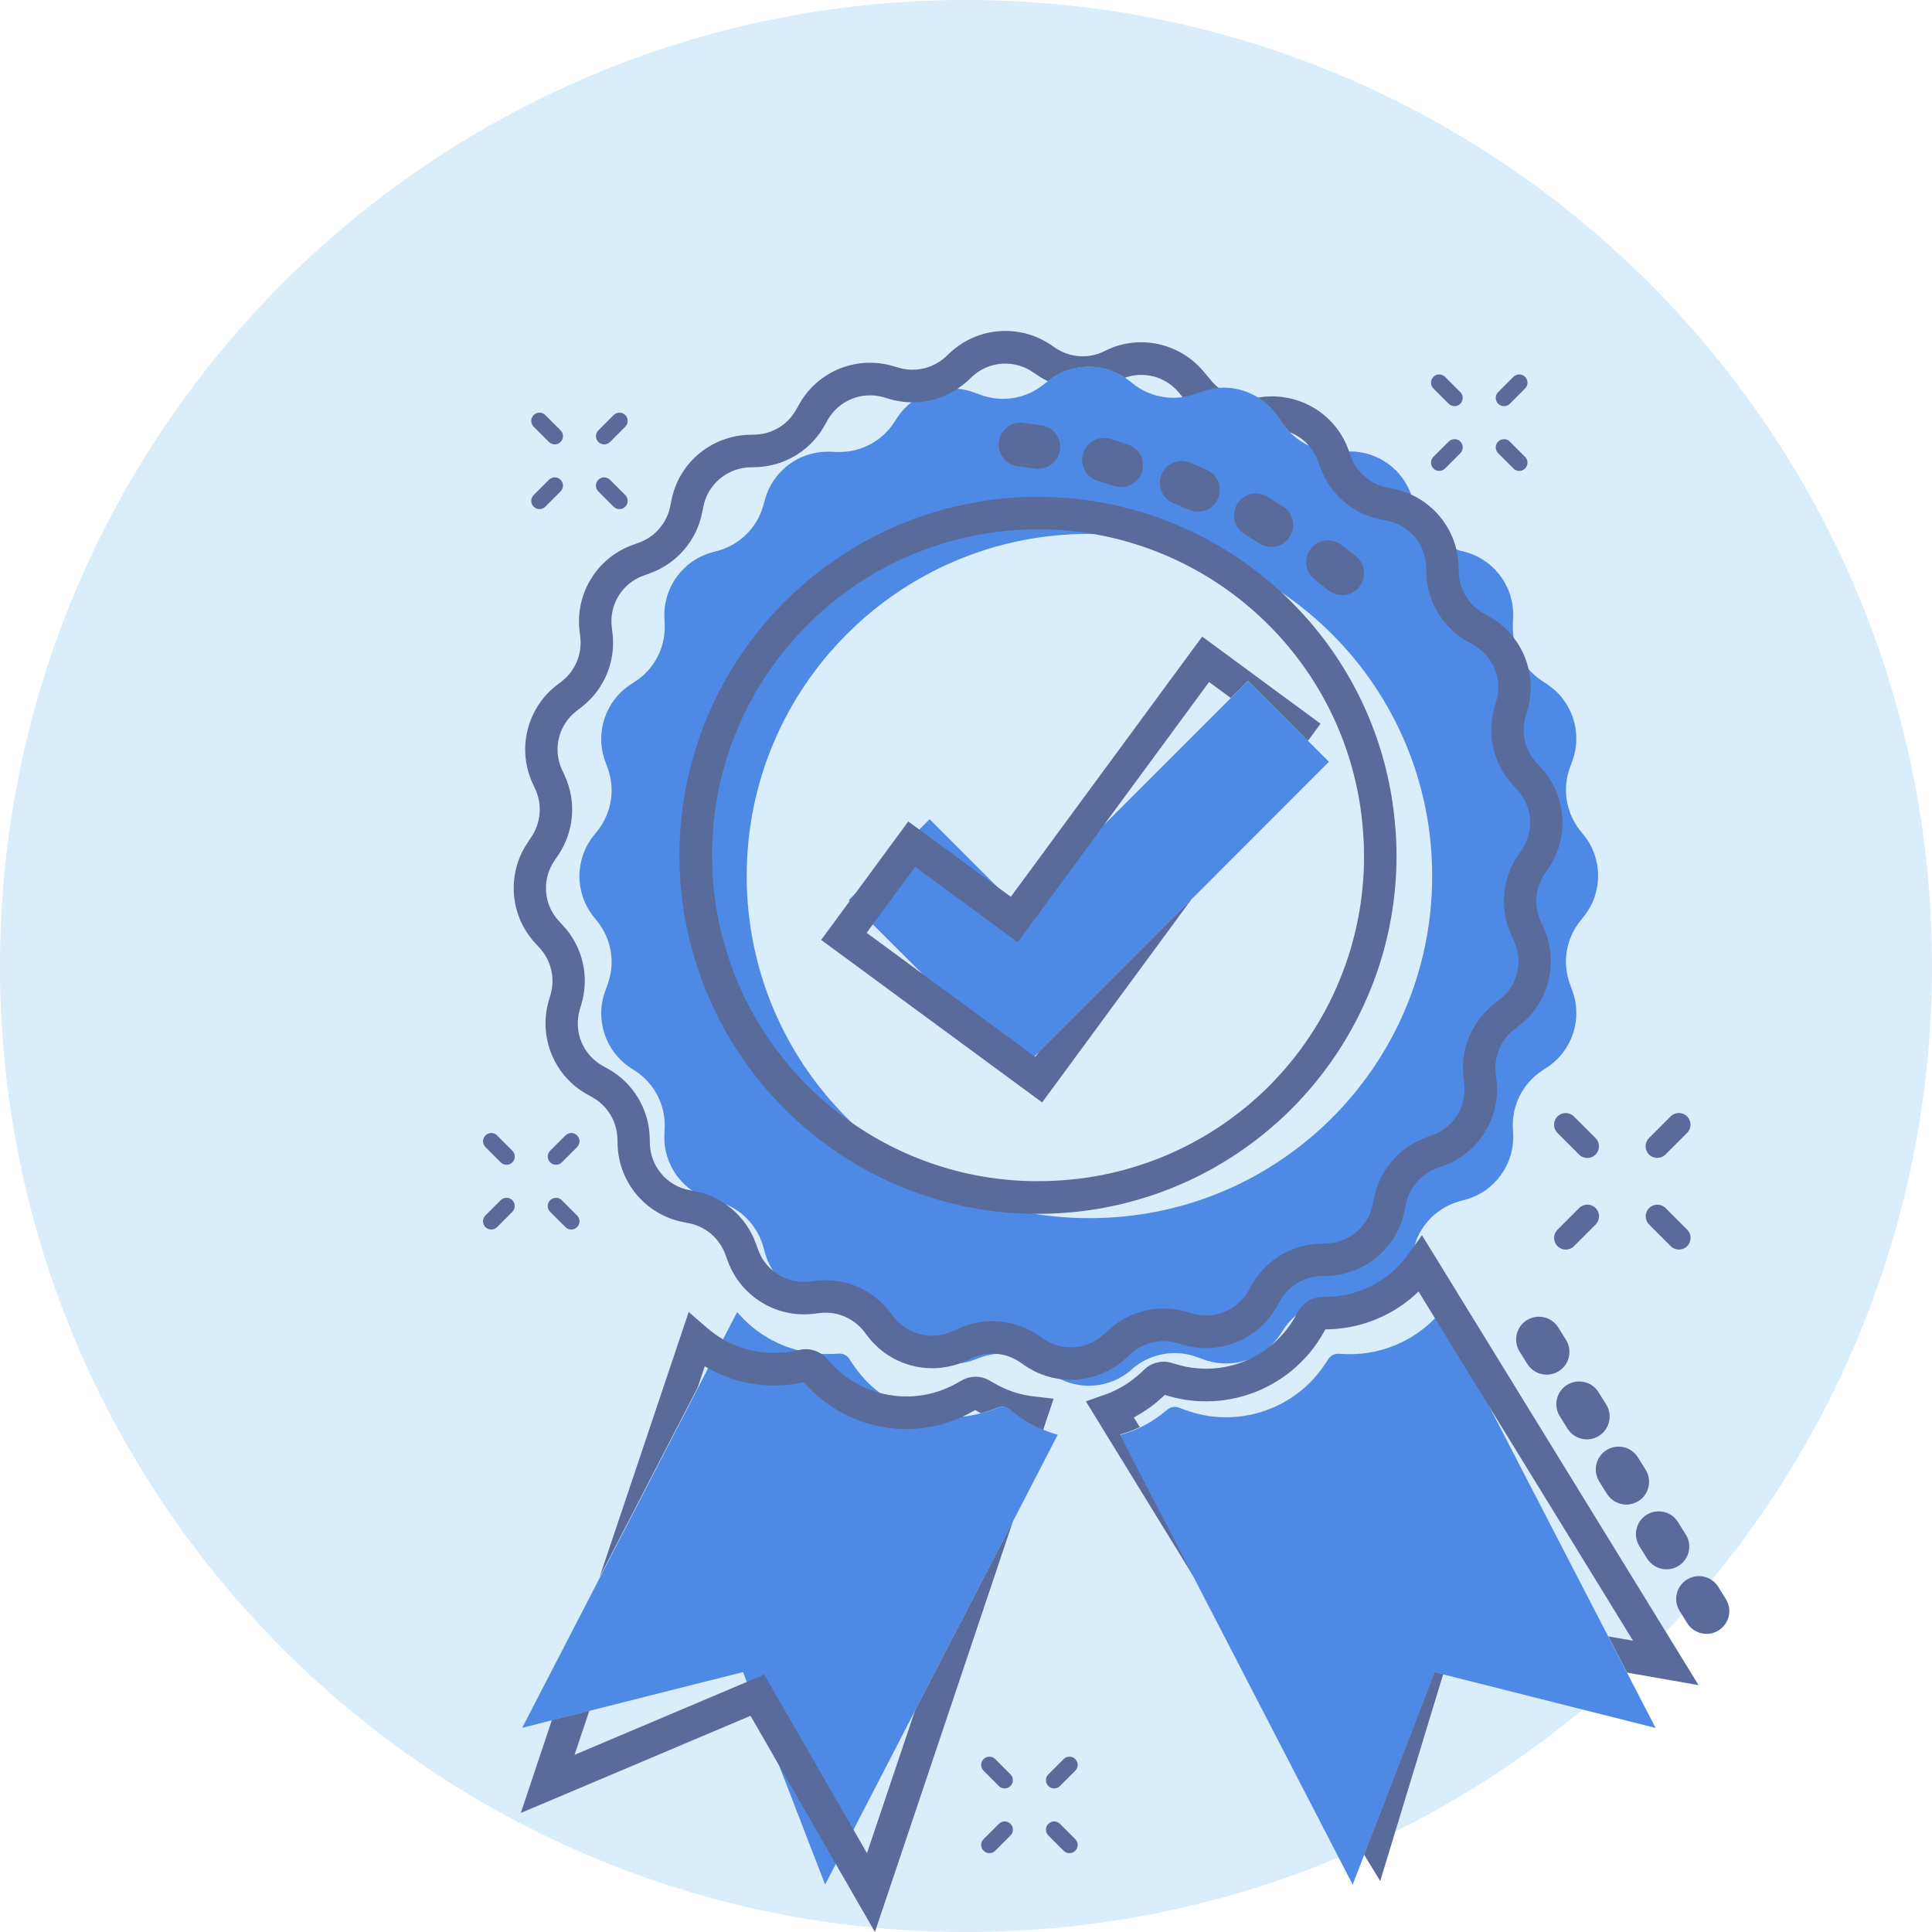
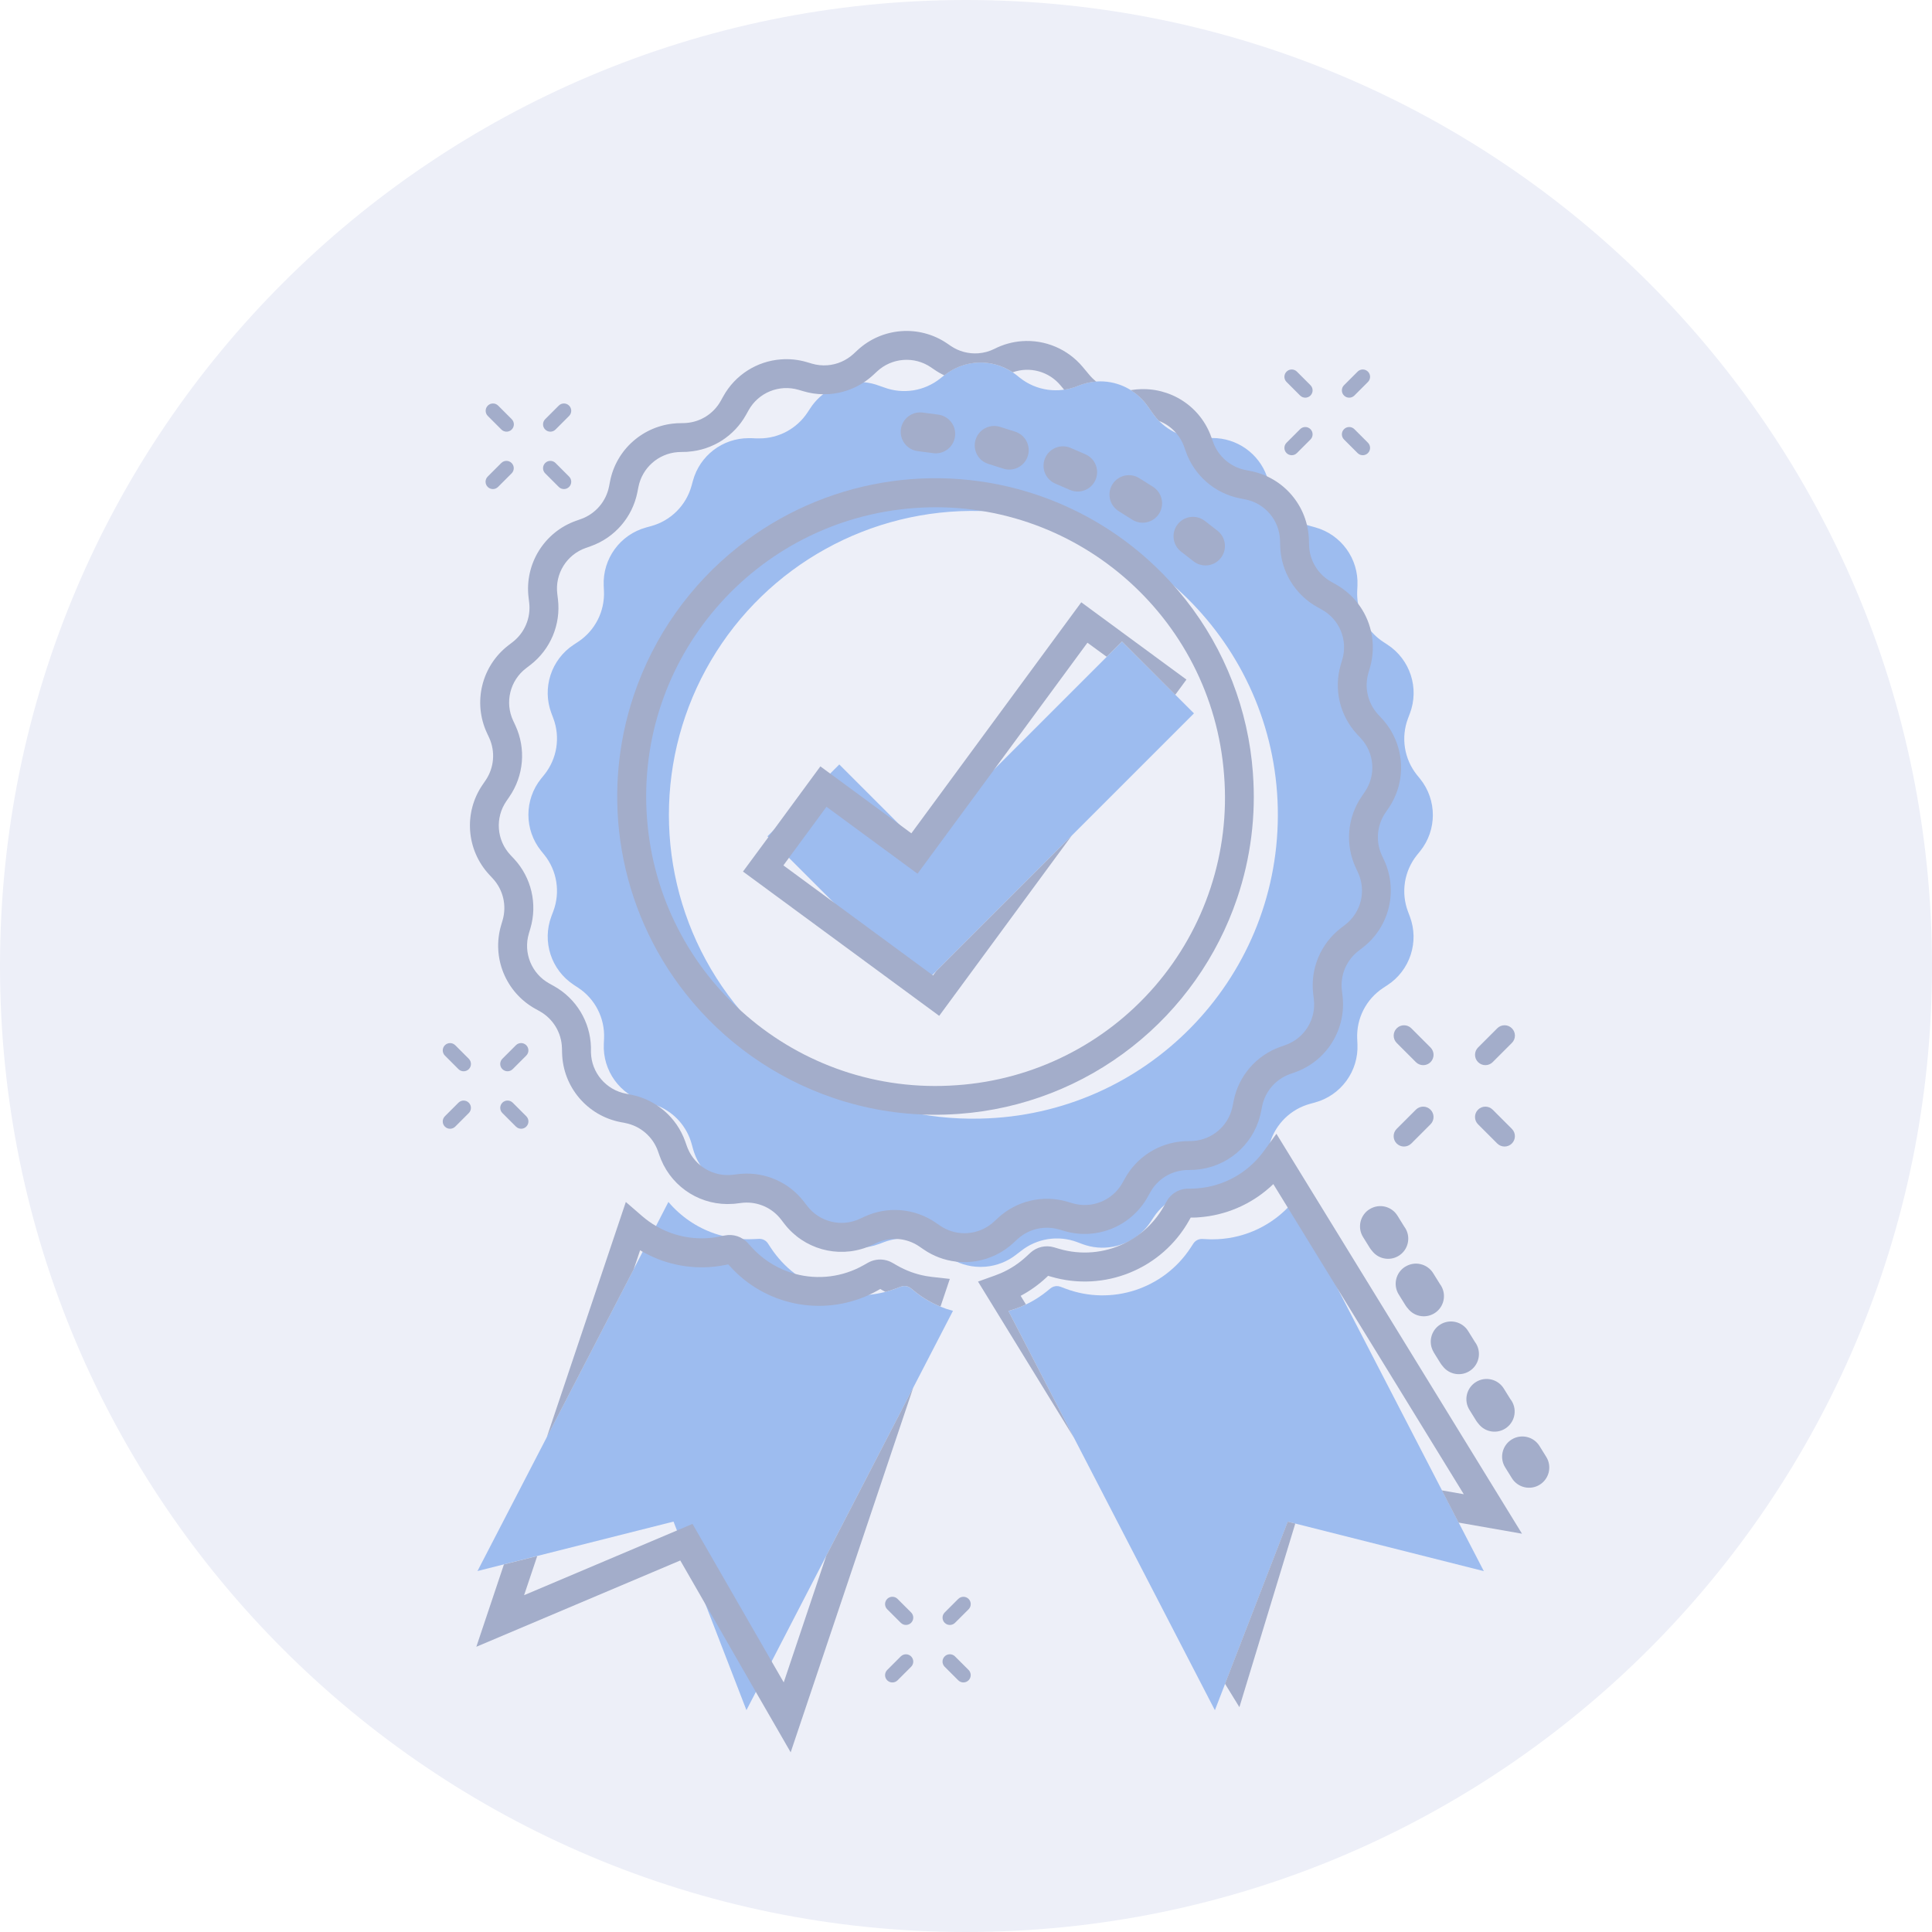
<svg xmlns="http://www.w3.org/2000/svg" width="96" height="96" viewBox="0 0 96 96">
  <defs>
    <clipPath id="clip-path">
-       <rect id="Rectangle_2108" data-name="Rectangle 2108" width="61.929" height="79.555" fill="none" />
+       <rect id="Rectangle_2108" data-name="Rectangle 2108" width="54.983" height="70.632" fill="none" />
    </clipPath>
  </defs>
  <g id="admin-approval" transform="translate(-848 -456)">
-     <circle id="Ellipse_181" data-name="Ellipse 181" cx="48" cy="48" r="48" transform="translate(848 456)" fill="#daedfb" />
-     <g id="Group_8905" data-name="Group 8905" transform="translate(872 472.445)">
+     <circle id="admin-approval-2" data-name="admin-approval" cx="48" cy="48" r="48" transform="translate(848 456)" fill="#edeff8" />
+     <g id="Group_8905" data-name="Group 8905" transform="translate(870 472.445)" opacity="0.5">
      <g id="Group_8904" data-name="Group 8904" clip-path="url(#clip-path)">
-         <path id="Path_3614" data-name="Path 3614" d="M34.2,213.62a5.883,5.883,0,0,1-1.435-.847l-.229-.184a.572.572,0,0,0-.356-.125.564.564,0,0,0-.2.037l-.275.1a5.944,5.944,0,0,1-.6.19,5.855,5.855,0,0,1-.893.16q-.292.029-.588.029a5.915,5.915,0,0,1-2.769-.691,5.849,5.849,0,0,1-.8-.51A5.912,5.912,0,0,1,24.7,210.33l-.161-.245a.567.567,0,0,0-.475-.256h-.027l-.293.014c-.092,0-.185.006-.276.006s-.206,0-.309-.008a5.859,5.859,0,0,1-1.149-.175q-.225-.058-.447-.133a5.9,5.9,0,0,1-2.592-1.769l-.7,1.348-.743,1.437-.5.974-4.87,9.416-3.869,7.482,1.481-.374,1.864-.47,7.626-1.924.191.5,1.6,4.136,2.29,5.922.529-1.023.883-1.707,3.055-5.908,4.869-9.415,2.222-4.3q-.19-.051-.377-.116-.163-.056-.321-.122" transform="translate(-6.341 -159.013)" fill="#4e89e6" />
-         <path id="Path_3615" data-name="Path 3615" d="M160.094,225.7l-.934-1.8-5.828-11.27-2.513-4.858q-.135.16-.282.309a5.889,5.889,0,0,1-4.214,1.776c-.092,0-.185,0-.276-.006l-.294-.014h-.027a.567.567,0,0,0-.475.256l-.161.245a5.891,5.891,0,0,1-7,2.276l-.275-.1a.564.564,0,0,0-.2-.037.571.571,0,0,0-.356.125l-.229.184a5.886,5.886,0,0,1-1.756.969c-.125.043-.25.081-.377.116l3.674,7.1,7.884,15.244.572-1.479,3.509-9.074.422.107,10.549,2.662Z" transform="translate(-103.241 -159.014)" fill="#4e89e6" />
-         <path id="Path_3616" data-name="Path 3616" d="M47.988,57.279a3.231,3.231,0,0,1,3.159-.5l.275.1a3.232,3.232,0,0,0,3.308-.627h0a3.228,3.228,0,0,0,.53-.62l.161-.245a3.222,3.222,0,0,1,.612-.691h0a3.229,3.229,0,0,1,2.086-.765q.075,0,.151,0l.293.014c.051,0,.1,0,.152,0a3.23,3.23,0,0,0,3.06-2.2q.03-.087.055-.176l.077-.283c.008-.031.018-.062.027-.093h0a3.231,3.231,0,0,1,2.235-2.169l.283-.077a3.231,3.231,0,0,0,2.373-3.267l-.014-.293a3.231,3.231,0,0,1,1.452-2.85l.245-.161a3.231,3.231,0,0,0,1.248-3.84l-.1-.275a3.231,3.231,0,0,1,.5-3.159l.183-.229a3.231,3.231,0,0,0,0-4.037l-.183-.229a3.231,3.231,0,0,1-.5-3.159l.1-.275a3.231,3.231,0,0,0-1.248-3.84l-.245-.161a3.231,3.231,0,0,1-1.408-2.147h0a3.226,3.226,0,0,1-.044-.7l.014-.293a3.231,3.231,0,0,0-2.373-3.267l-.283-.077c-.057-.016-.114-.033-.17-.052a3.23,3.23,0,0,1-2.092-2.21l-.077-.283c-.022-.08-.046-.158-.074-.234a3.231,3.231,0,0,0-3.041-2.143H58.67l-.1,0-.378.018q-.076,0-.151,0a3.229,3.229,0,0,1-2.626-1.349l-.349-.487a3.232,3.232,0,0,0-2.628-1.35q-.112,0-.224.008a3.228,3.228,0,0,0-1.02.242A3.23,3.23,0,0,1,47.93,8.4l-.171-.137q-.109-.087-.223-.163a3.231,3.231,0,0,0-3.815.163l-.011.008-.218.175a3.23,3.23,0,0,1-3.159.5l-.275-.1a3.223,3.223,0,0,0-.84-.194q-.15-.014-.3-.014a3.231,3.231,0,0,0-2.7,1.456l-.161.245a3.231,3.231,0,0,1-2.7,1.456q-.076,0-.151,0l-.293-.014c-.051,0-.1,0-.152,0a3.23,3.23,0,0,0-3.114,2.377l-.078.283a3.23,3.23,0,0,1-2.262,2.262l-.283.077a3.231,3.231,0,0,0-2.373,3.267l.014.293a3.23,3.23,0,0,1-1.452,2.85l-.245.161a3.23,3.23,0,0,0-1.248,3.84l.1.275a3.231,3.231,0,0,1-.5,3.159l-.183.229a3.23,3.23,0,0,0,0,4.037l.183.229a3.231,3.231,0,0,1,.5,3.159l-.1.275a3.23,3.23,0,0,0,1.248,3.84l.245.161a3.23,3.23,0,0,1,1.452,2.85l-.014.293a3.229,3.229,0,0,0,2.373,3.267l.283.077a3.29,3.29,0,0,1,.385.132,3.23,3.23,0,0,1,1.877,2.13l.078.283c.016.06.035.118.054.176a3.23,3.23,0,0,0,3.06,2.2c.051,0,.1,0,.152,0l.293-.014q.076,0,.151,0a3.231,3.231,0,0,1,2.7,1.456l.161.245a3.229,3.229,0,0,0,3.84,1.248l.275-.1a3.22,3.22,0,0,1,.716-.18,3.232,3.232,0,0,1,2.443.68l.229.183a3.226,3.226,0,0,0,1.746.7q.137.012.273.012t.273-.012a3.223,3.223,0,0,0,1.746-.7ZM45.74,49.864a17,17,0,1,1,0-34h.123a17,17,0,0,1-.123,34" transform="translate(-15.637 -5.781)" fill="#4e89e6" />
-         <path id="Path_3617" data-name="Path 3617" d="M97.28,74.087l-.855.855-6.278,6.278L85.93,85.437l-4.472-4.472-.512.512-3.511,3.511.048.048,1.156,1.156L81.1,88.649l.811.811,4.022,4.022.737-.737.221-.221,7.585-7.585L101.3,78.11l-1.041-1.041Z" transform="translate(-59.266 -56.703)" fill="#4e89e6" />
-         <path id="Path_3618" data-name="Path 3618" d="M33.5,211.957c-.115-.013-.228-.03-.337-.05a5.064,5.064,0,0,1-1.625-.6l-.255-.146a1.381,1.381,0,0,0-.9-.167,1.367,1.367,0,0,0-.466.162l-.256.144a5.08,5.08,0,0,1-3.832.479q-.174-.047-.344-.107a5.1,5.1,0,0,1-2.1-1.391l-.2-.218a1.375,1.375,0,0,0-1.3-.426l-.118.024-.17.034c-.078.016-.157.03-.235.042a5.079,5.079,0,0,1-3.2-.557q-.066-.036-.13-.073a5.106,5.106,0,0,1-.778-.556l-.912-.792-4.428,13.176,4.87-9.416.356-1.06c.049.029.1.058.148.086l.1.057a6.7,6.7,0,0,0,4.218.734c.1-.016.207-.034.309-.055l.154-.031.105.117a6.7,6.7,0,0,0,7.792,1.586q.241-.112.473-.243l.137-.077.136.078c.049.028.1.055.147.082a5.959,5.959,0,0,0,.6-.19l.275-.1a.565.565,0,0,1,.2-.037.572.572,0,0,1,.356.125l.229.184a5.888,5.888,0,0,0,1.435.847l.521-1.551ZM25.2,234.65l-.676-1.174-4.429-7.7-.872.369-8.554,3.619.736-2.19-1.864.47L8,232.654l11.414-4.829,1.415,2.459,2.819,4.9,1.948,3.384,6.86-20.414-4.869,9.415Z" transform="translate(-6.121 -159.013)" fill="#596b9b" />
-         <path id="Path_3619" data-name="Path 3619" d="M144.991,192.516l-.632-1.029-.356.49h0l-.354.486a5.081,5.081,0,0,1-3.736,2.08c-.079.006-.159.01-.238.012l-.294.008-.064,0a1.373,1.373,0,0,0-1.1.7l-.114.2h0l-.029.052a5.094,5.094,0,0,1-1.275,1.5h0a5.041,5.041,0,0,1-.936.591,5.076,5.076,0,0,1-3.67.307l-.281-.083a1.378,1.378,0,0,0-1.328.312l-.215.2a5.07,5.07,0,0,1-1.45.945c-.1.044-.209.086-.317.124l-.943.333,5.372,8.745-3.674-7.1q.19-.052.376-.116a5.881,5.881,0,0,0,.607-.248l-.3-.482a6.683,6.683,0,0,0,1.424-1.013l.115-.107.151.045a6.7,6.7,0,0,0,7.753-3.166l.076-.138.157,0c.1,0,.21-.008.314-.016a6.694,6.694,0,0,0,3.946-1.664q.108-.1.211-.2l.81,1.319,2.794,4.549,7.055,11.485-1.227-.215.933,1.8,3.55.622Zm-3.507,29.754.8,1.309,3.128-10.276-.422-.107Z" transform="translate(-97.702 -146.556)" fill="#596b9b" />
-         <path id="Path_3620" data-name="Path 3620" d="M57.528,29.353a2.432,2.432,0,0,1,.2-2.39l.166-.242a4.038,4.038,0,0,0-.371-5.034l-.2-.215a2.432,2.432,0,0,1-.548-2.335l.083-.282a4.056,4.056,0,0,0,.062-2.05,4.019,4.019,0,0,0-.733-1.553,4.044,4.044,0,0,0-1.238-1.07l-.256-.143a2.432,2.432,0,0,1-1.243-2.051l-.008-.293A4.043,4.043,0,0,0,50.183,7.84l-.288-.057a2.432,2.432,0,0,1-1.816-1.567L48,5.99l-.018-.05a4.006,4.006,0,0,0-1.6-2.034,4.06,4.06,0,0,0-2.5-.643c-.062,0-.126.011-.189.018l-.229.028a3.226,3.226,0,0,1,.932.869l.348.487a3.259,3.259,0,0,0,.306.367,2.436,2.436,0,0,1,.969.687,2.4,2.4,0,0,1,.441.762l.1.277a4.039,4.039,0,0,0,3.028,2.612l.288.057a2.409,2.409,0,0,1,1.955,2.312l.008.294a4.04,4.04,0,0,0,2.073,3.42l.257.143a2.409,2.409,0,0,1,1.145,2.8l-.083.282a4.038,4.038,0,0,0,.914,3.893l.2.215a2.409,2.409,0,0,1,.222,3.019l-.166.242a4.038,4.038,0,0,0-.334,3.985l.123.266a2.409,2.409,0,0,1-.721,2.94l-.233.179a4.039,4.039,0,0,0-1.549,3.687l.035.292a2.409,2.409,0,0,1-1.594,2.573l-.277.1A4.037,4.037,0,0,0,49.234,43.1l-.057.288c-.008.039-.018.082-.031.135a2.418,2.418,0,0,1-2.166,1.814l-.114.006-.294.008c-.063,0-.126,0-.189.009a4.04,4.04,0,0,0-3.231,2.063l-.143.257a2.421,2.421,0,0,1-2.8,1.145l-.281-.083a4.041,4.041,0,0,0-3.893.914l-.215.2a2.414,2.414,0,0,1-1.267.617c-.068.011-.137.019-.2.024s-.136.007-.205.006a2.413,2.413,0,0,1-1.344-.425l-.242-.166a4.039,4.039,0,0,0-3.985-.333L28.3,49.7a2.421,2.421,0,0,1-2.94-.721l-.179-.233a4.028,4.028,0,0,0-3.5-1.567c-.063,0-.126.011-.188.018l-.291.035a2.419,2.419,0,0,1-2.523-1.466c-.021-.051-.037-.092-.051-.129l-.1-.277a4.04,4.04,0,0,0-3.028-2.612l-.132-.026-.156-.031a2.409,2.409,0,0,1-1.955-2.312l-.008-.294a4.04,4.04,0,0,0-2.072-3.42l-.257-.143a2.409,2.409,0,0,1-1.145-2.8l.083-.282a4.039,4.039,0,0,0-.914-3.893l-.2-.215a2.409,2.409,0,0,1-.223-3.019l.166-.242a4.042,4.042,0,0,0,.334-3.985l-.124-.266a2.409,2.409,0,0,1,.721-2.94l.233-.179a4.039,4.039,0,0,0,1.549-3.687l-.035-.291a2.409,2.409,0,0,1,1.595-2.573l.277-.1A4.04,4.04,0,0,0,15.856,9.02l.057-.288a2.427,2.427,0,0,1,2.2-1.949l.114-.006.293-.008c.063,0,.126,0,.189-.01A4.039,4.039,0,0,0,21.938,4.7l.143-.256a2.421,2.421,0,0,1,2.8-1.145l.281.083a4.021,4.021,0,0,0,1.084.165q.178,0,.357-.01a4.057,4.057,0,0,0,1.941-.666,3.975,3.975,0,0,0,.512-.4l.215-.2a2.422,2.422,0,0,1,3.019-.223l.181.124a3.977,3.977,0,0,0,.565.324l.011-.008a3.231,3.231,0,0,1,3.815-.163,2.422,2.422,0,0,1,2.674.73l.2.244a3.222,3.222,0,0,0,.779-.215,3.226,3.226,0,0,1,1.02-.242,2.384,2.384,0,0,1-.377-.363l-.384-.46A4.049,4.049,0,0,0,37.38.572h0A4.013,4.013,0,0,0,35.853,1a2.409,2.409,0,0,1-.916.255A2.431,2.431,0,0,1,33.388.833L33.208.709a4.039,4.039,0,0,0-5.034.371l-.215.2a2.43,2.43,0,0,1-1.471.641,2.416,2.416,0,0,1-.864-.092l-.282-.083a4.022,4.022,0,0,0-1.44-.155h0a4.028,4.028,0,0,0-3.232,2.063l-.143.256a2.414,2.414,0,0,1-1.937,1.237l-.113.006-.294.008c-.063,0-.126,0-.189.009h0a4.06,4.06,0,0,0-2.378,1A4.007,4.007,0,0,0,14.327,8.42l-.057.288A2.433,2.433,0,0,1,12.7,10.525l-.277.1a4.039,4.039,0,0,0-2.659,4.291l.035.291a2.432,2.432,0,0,1-.929,2.211l-.233.179a4.039,4.039,0,0,0-1.2,4.9l.124.266a2.434,2.434,0,0,1-.2,2.39L7.2,25.4a4.039,4.039,0,0,0,.371,5.034l.2.215a2.433,2.433,0,0,1,.549,2.335l-.083.281a4.039,4.039,0,0,0,1.909,4.673l.256.143a2.433,2.433,0,0,1,1.243,2.051l.008.294a4.04,4.04,0,0,0,3.259,3.855l.288.057A2.432,2.432,0,0,1,17.012,45.9l.1.277c.023.067.05.135.084.214a4.033,4.033,0,0,0,4.018,2.463c.062,0,.126-.011.189-.018l.292-.035c.037,0,.075-.008.113-.011a2.415,2.415,0,0,1,2.1.94l.179.233a4.036,4.036,0,0,0,4.64,1.314q.133-.05.263-.111l.266-.124a2.423,2.423,0,0,1,2.39.2l.242.166a4.024,4.024,0,0,0,1.822.682,4.075,4.075,0,0,0,.419.026c.115,0,.229,0,.342-.01s.226-.022.34-.04a4.027,4.027,0,0,0,2.112-1.029l.215-.2A2.429,2.429,0,0,1,38.6,50.2a2.4,2.4,0,0,1,.864.093l.282.083a4.038,4.038,0,0,0,4.673-1.909l.143-.256A2.416,2.416,0,0,1,46.5,46.969l.113-.006.293-.008c.063,0,.127,0,.19-.01a4.032,4.032,0,0,0,3.614-3.025c.022-.084.038-.155.051-.224l.057-.288a2.433,2.433,0,0,1,1.567-1.816l.277-.1A4.039,4.039,0,0,0,55.322,37.2l-.035-.291a2.433,2.433,0,0,1,.929-2.211l.233-.179a4.039,4.039,0,0,0,1.2-4.9Z" transform="translate(-4.965 -0.001)" fill="#596b9b" />
-         <path id="Path_3621" data-name="Path 3621" d="M77.2,51.645a17.729,17.729,0,0,0-3.766-9.708,17.932,17.932,0,0,0-1.723-1.889q-.313-.3-.639-.579a17.84,17.84,0,0,0-5.926-3.39,17.789,17.789,0,0,0-16.725,2.88,17.859,17.859,0,0,0-5.858,8.289,17.787,17.787,0,0,0,2.88,16.725,17.861,17.861,0,0,0,8.289,5.859,17.645,17.645,0,0,0,5.52.935q.745.007,1.5-.049a17.734,17.734,0,0,0,9.708-3.766,17.861,17.861,0,0,0,5.858-8.288,17.7,17.7,0,0,0,.886-7.017M60.632,69.1A16.195,16.195,0,1,1,75.591,51.764,16.118,16.118,0,0,1,60.632,69.1" transform="translate(-31.862 -26.897)" fill="#596b9b" />
-         <path id="Path_3622" data-name="Path 3622" d="M90.546,64.721l-9.509,12.93-.678-.5L76.49,74.308l-.549-.4-2.648,3.6-.266.362-1.414,1.923,10.98,8.075L90.017,77.77l-7.585,7.585-.183.249-.038-.028-5.57-4.1-2.767-2.035.31-.422,2.1-2.858,5.095,3.747,4.309-5.859,5.2-7.071,1.078.793.855-.855L95.8,69.9l.626-.851Z" transform="translate(-54.81 -49.534)" fill="#596b9b" />
-         <path id="Path_3623" data-name="Path 3623" d="M174.733,46.292c.23.177.463.358.692.538q.032.025.066.048a1.087,1.087,0,0,0,1.378-1.668h0a1.078,1.078,0,0,0-.1-.091c-.236-.184-.474-.37-.708-.55a1.087,1.087,0,0,0-1.326,1.723" transform="translate(-133.408 -33.939)" fill="#596b9b" />
-         <path id="Path_3624" data-name="Path 3624" d="M159.585,36.443l.032.021c.246.153.5.31.742.466a1.087,1.087,0,0,0,1.31-1.725,1.067,1.067,0,0,0-.145-.11c-.254-.162-.51-.322-.76-.478a1.087,1.087,0,0,0-1.18,1.826" transform="translate(-121.771 -26.369)" fill="#596b9b" />
-         <path id="Path_3625" data-name="Path 3625" d="M143.786,29.506a1.1,1.1,0,0,0,.181.1c.249.106.512.22.8.347a1.087,1.087,0,1,0,.874-1.991c-.3-.131-.569-.248-.825-.357a1.087,1.087,0,0,0-1.032,1.9" transform="translate(-109.68 -21.06)" fill="#596b9b" />
-         <path id="Path_3626" data-name="Path 3626" d="M127.365,24.645a1.082,1.082,0,0,0,.287.137l.08.025c.252.078.5.157.747.237a1.087,1.087,0,0,0,.954-1.93,1.077,1.077,0,0,0-.276-.136c-.258-.085-.523-.169-.786-.25l-.078-.024a1.087,1.087,0,0,0-.928,1.941" transform="translate(-97.112 -17.339)" fill="#596b9b" />
-         <path id="Path_3627" data-name="Path 3627" d="M109.626,21.367a1.08,1.08,0,0,0,.542.224c.247.029.526.067.853.114a1.087,1.087,0,1,0,.311-2.152c-.345-.05-.642-.089-.906-.121a1.087,1.087,0,0,0-.983,1.752,1.1,1.1,0,0,0,.183.183" transform="translate(-83.585 -14.866)" fill="#596b9b" />
-         <path id="Path_3628" data-name="Path 3628" d="M227.831,222.627a1.131,1.131,0,0,0-.365,1.555l0,0,.378.607a1.159,1.159,0,0,0,.126.166,1.131,1.131,0,0,0,1.8-1.358l0,0-.378-.607a1.133,1.133,0,0,0-1.558-.363" transform="translate(-173.964 -170.259)" fill="#596b9b" />
-         <path id="Path_3629" data-name="Path 3629" d="M219.319,208.92a1.133,1.133,0,0,0-.365,1.555l0,0,.378.607a1.153,1.153,0,0,0,.126.166,1.131,1.131,0,0,0,1.8-1.358l0,0-.378-.607a1.131,1.131,0,0,0-1.558-.363" transform="translate(-167.45 -159.767)" fill="#596b9b" />
-         <path id="Path_3630" data-name="Path 3630" d="M255.147,264.823l0,0-.378-.607a1.131,1.131,0,0,0-1.923,1.192l0,0,.378.607a1.131,1.131,0,0,0,1.923-1.192" transform="translate(-193.388 -201.809)" fill="#596b9b" />
-         <path id="Path_3631" data-name="Path 3631" d="M246.63,251.112l-.378-.607a1.131,1.131,0,0,0-1.923,1.192l0,0,.378.607a1.158,1.158,0,0,0,.126.166,1.131,1.131,0,0,0,1.8-1.358Z" transform="translate(-186.871 -191.317)" fill="#596b9b" />
-         <path id="Path_3632" data-name="Path 3632" d="M235.814,237.994l0,0,.378.607a1.172,1.172,0,0,0,.126.166,1.131,1.131,0,0,0,1.8-1.358l0,0-.378-.607a1.131,1.131,0,0,0-1.923,1.192" transform="translate(-180.353 -180.83)" fill="#596b9b" />
-         <path id="Path_3633" data-name="Path 3633" d="M227.8,187.08l1.074-1.074a.579.579,0,0,0-.819-.819l-1.074,1.074a.579.579,0,0,0,.819.819" transform="translate(-173.589 -141.604)" fill="#596b9b" />
-         <path id="Path_3634" data-name="Path 3634" d="M247.2,167.671l1.074-1.074a.579.579,0,1,0-.819-.819l-1.074,1.074a.579.579,0,0,0,.819.819" transform="translate(-188.443 -126.749)" fill="#596b9b" />
-         <path id="Path_3635" data-name="Path 3635" d="M247.461,187.08a.579.579,0,1,0,.819-.819l-1.074-1.074a.579.579,0,0,0-.819.819Z" transform="translate(-188.444 -141.604)" fill="#596b9b" />
-         <path id="Path_3636" data-name="Path 3636" d="M226.978,166.6l1.074,1.074a.579.579,0,0,0,.819-.819l-1.074-1.074a.579.579,0,1,0-.819.819" transform="translate(-173.589 -126.749)" fill="#596b9b" />
-         <path id="Path_3637" data-name="Path 3637" d="M10.913,32.467l.759-.759a.409.409,0,1,0-.578-.579l-.759.759a.409.409,0,0,0,.579.579" transform="translate(-7.818 -23.734)" fill="#596b9b" />
-         <path id="Path_3638" data-name="Path 3638" d="M24.623,18.758,25.381,18a.409.409,0,0,0-.578-.579l-.759.759a.409.409,0,0,0,.579.579" transform="translate(-18.311 -13.242)" fill="#596b9b" />
-         <path id="Path_3639" data-name="Path 3639" d="M24.8,32.467a.409.409,0,0,0,.579-.579l-.759-.759a.409.409,0,0,0-.578.579Z" transform="translate(-18.311 -23.734)" fill="#596b9b" />
-         <path id="Path_3640" data-name="Path 3640" d="M11.094,18.758a.409.409,0,1,0,.579-.579l-.759-.759a.409.409,0,0,0-.578.579Z" transform="translate(-7.818 -13.242)" fill="#596b9b" />
-         <path id="Path_3641" data-name="Path 3641" d="M.879,183.684l-.759.759a.409.409,0,0,0,.578.579l.759-.759a.409.409,0,1,0-.579-.579" transform="translate(0 -140.492)" fill="#596b9b" />
-         <path id="Path_3642" data-name="Path 3642" d="M14.408,171.311l.759-.759a.409.409,0,1,0-.578-.579l-.759.759a.409.409,0,1,0,.579.579" transform="translate(-10.492 -129.999)" fill="#596b9b" />
-         <path id="Path_3643" data-name="Path 3643" d="M13.829,184.263l.759.759a.409.409,0,1,0,.579-.578l-.759-.759a.409.409,0,1,0-.579.579" transform="translate(-10.492 -140.492)" fill="#596b9b" />
-         <path id="Path_3644" data-name="Path 3644" d="M.7,169.974a.409.409,0,1,0-.579.579l.759.759a.409.409,0,1,0,.578-.579Z" transform="translate(0.001 -129.999)" fill="#596b9b" />
-         <path id="Path_3645" data-name="Path 3645" d="M201.451,24.375l.759-.759a.409.409,0,1,0-.578-.579l-.759.759a.409.409,0,1,0,.579.579" transform="translate(-153.647 -17.541)" fill="#596b9b" />
-         <path id="Path_3646" data-name="Path 3646" d="M215.161,10.666l.759-.759a.409.409,0,0,0-.578-.579l-.759.759a.409.409,0,0,0,.579.579" transform="translate(-164.14 -7.048)" fill="#596b9b" />
-         <path id="Path_3647" data-name="Path 3647" d="M215.341,24.375a.409.409,0,0,0,.579-.579l-.759-.759a.409.409,0,0,0-.578.579Z" transform="translate(-164.14 -17.541)" fill="#596b9b" />
-         <path id="Path_3648" data-name="Path 3648" d="M201.632,10.666a.409.409,0,0,0,.578-.579l-.759-.759a.409.409,0,0,0-.578.579Z" transform="translate(-153.648 -7.048)" fill="#596b9b" />
-         <path id="Path_3649" data-name="Path 3649" d="M106.381,315.75l-.759.759a.409.409,0,0,0,.578.579l.759-.759a.409.409,0,0,0-.579-.579" transform="translate(-80.747 -241.57)" fill="#596b9b" />
-         <path id="Path_3650" data-name="Path 3650" d="M120.091,302.04l-.759.759a.409.409,0,1,0,.578.579l.759-.759a.409.409,0,0,0-.579-.579" transform="translate(-91.24 -231.077)" fill="#596b9b" />
-         <path id="Path_3651" data-name="Path 3651" d="M119.91,315.75a.409.409,0,0,0-.579.579l.759.759a.409.409,0,0,0,.578-.579Z" transform="translate(-91.239 -241.57)" fill="#596b9b" />
-         <path id="Path_3652" data-name="Path 3652" d="M106.2,302.04a.409.409,0,0,0-.579.579l.759.759a.409.409,0,1,0,.578-.579Z" transform="translate(-80.747 -231.077)" fill="#596b9b" />
+         <path id="Path_3614" data-name="Path 3614" d="M31.291,212.963a5.223,5.223,0,0,1-1.274-.752l-.2-.163a.508.508,0,0,0-.316-.111.5.5,0,0,0-.178.032l-.244.092a5.278,5.278,0,0,1-.531.169,5.2,5.2,0,0,1-.793.142q-.259.026-.522.026a5.251,5.251,0,0,1-2.459-.614,5.194,5.194,0,0,1-.707-.453,5.249,5.249,0,0,1-1.206-1.291l-.143-.218a.5.5,0,0,0-.422-.228h-.024l-.26.012c-.081,0-.164.006-.245.006s-.183,0-.275-.007a5.2,5.2,0,0,1-1.02-.156q-.2-.051-.4-.118a5.234,5.234,0,0,1-2.3-1.571l-.619,1.2-.66,1.276-.447.865-4.324,8.36L8.285,226.1l1.315-.332,1.655-.417,6.771-1.708.17.44,1.42,3.672,2.033,5.258.47-.908.784-1.516,2.713-5.245,4.323-8.359,1.973-3.814q-.169-.046-.335-.1-.145-.05-.285-.108" transform="translate(-6.559 -164.481)" fill="#4e89e6" />
+         <path id="Path_3615" data-name="Path 3615" d="M157.268,223.685l-.829-1.6-5.175-10.006-2.231-4.313q-.12.142-.25.275a5.229,5.229,0,0,1-3.742,1.577c-.082,0-.164,0-.245-.006l-.261-.012h-.024a.5.5,0,0,0-.422.227l-.143.218a5.231,5.231,0,0,1-6.218,2.021l-.244-.092a.5.5,0,0,0-.178-.032.507.507,0,0,0-.316.111l-.2.163a5.227,5.227,0,0,1-1.559.86c-.111.038-.222.072-.335.1l3.262,6.307,7,13.534.508-1.313,3.116-8.056.375.095,9.365,2.363Z" transform="translate(-106.791 -164.482)" fill="#4e89e6" />
+         <path id="Path_3616" data-name="Path 3616" d="M44.9,51.7a2.869,2.869,0,0,1,2.8-.444l.244.092a2.87,2.87,0,0,0,2.937-.556h0a2.866,2.866,0,0,0,.471-.55l.143-.218a2.86,2.86,0,0,1,.544-.613h0a2.867,2.867,0,0,1,1.852-.679q.067,0,.134,0l.26.012c.045,0,.09,0,.135,0A2.868,2.868,0,0,0,57.141,46.8q.026-.077.049-.156l.069-.251c.007-.028.016-.055.024-.082h0a2.868,2.868,0,0,1,1.984-1.926l.251-.069a2.869,2.869,0,0,0,2.107-2.9l-.012-.26a2.868,2.868,0,0,1,1.289-2.53l.218-.143a2.868,2.868,0,0,0,1.108-3.409l-.092-.244a2.868,2.868,0,0,1,.444-2.805l.163-.2a2.869,2.869,0,0,0,0-3.585l-.163-.2a2.868,2.868,0,0,1-.444-2.805l.092-.244A2.868,2.868,0,0,0,63.12,21.57l-.218-.143a2.869,2.869,0,0,1-1.25-1.907h0a2.864,2.864,0,0,1-.039-.624l.012-.26a2.868,2.868,0,0,0-2.107-2.9l-.251-.069c-.051-.014-.1-.029-.151-.046a2.867,2.867,0,0,1-1.857-1.962l-.069-.251c-.02-.071-.041-.14-.066-.208a2.869,2.869,0,0,0-2.7-1.9h-.043l-.092,0-.335.016q-.067,0-.134,0a2.867,2.867,0,0,1-2.332-1.2l-.31-.432a2.869,2.869,0,0,0-2.333-1.2q-.1,0-.2.007a2.866,2.866,0,0,0-.905.215,2.868,2.868,0,0,1-2.9-.408l-.152-.122q-.1-.077-.2-.145a2.869,2.869,0,0,0-3.387.145l-.009.007-.194.155a2.868,2.868,0,0,1-2.805.444L37.856,8.7a2.861,2.861,0,0,0-.745-.172q-.133-.012-.267-.012a2.868,2.868,0,0,0-2.4,1.293l-.143.218a2.868,2.868,0,0,1-2.4,1.292q-.067,0-.134,0l-.26-.012c-.045,0-.09,0-.135,0a2.868,2.868,0,0,0-2.765,2.11l-.069.251a2.868,2.868,0,0,1-2.008,2.008l-.251.069a2.869,2.869,0,0,0-2.107,2.9l.012.26A2.868,2.868,0,0,1,22.9,21.426l-.218.143a2.868,2.868,0,0,0-1.108,3.409l.092.244a2.868,2.868,0,0,1-.444,2.805l-.163.2a2.868,2.868,0,0,0,0,3.585l.163.2a2.868,2.868,0,0,1,.444,2.805l-.092.244a2.868,2.868,0,0,0,1.108,3.409l.218.143a2.868,2.868,0,0,1,1.289,2.53l-.012.26a2.867,2.867,0,0,0,2.107,2.9l.251.069a2.921,2.921,0,0,1,.342.117,2.868,2.868,0,0,1,1.666,1.891l.069.251c.015.053.031.1.048.156a2.868,2.868,0,0,0,2.717,1.954c.045,0,.09,0,.135,0l.26-.012q.067,0,.134,0a2.868,2.868,0,0,1,2.4,1.292l.143.218a2.866,2.866,0,0,0,3.409,1.108l.244-.092a2.859,2.859,0,0,1,.636-.16,2.87,2.87,0,0,1,2.169.6l.2.163a2.864,2.864,0,0,0,1.55.619q.121.01.243.01t.243-.01a2.861,2.861,0,0,0,1.55-.619Zm-2-6.583a15.1,15.1,0,1,1,0-30.19h.109a15.1,15.1,0,0,1-.109,30.19" transform="translate(-16.174 -5.98)" fill="#4e89e6" />
+         <path id="Path_3617" data-name="Path 3617" d="M95.054,74.087l-.759.759-5.574,5.574-3.743,3.743-3.97-3.97-.454.454-3.117,3.117.043.043,1.027,1.027,2.181,2.181.72.72,3.571,3.571.654-.654.2-.2,6.735-6.734,6.063-6.063-.924-.924Z" transform="translate(-61.304 -58.653)" fill="#4e89e6" />
+         <path id="Path_3618" data-name="Path 3618" d="M30.643,211.486c-.1-.012-.2-.026-.3-.044a4.5,4.5,0,0,1-1.443-.528l-.226-.13a1.226,1.226,0,0,0-.8-.148,1.213,1.213,0,0,0-.414.144l-.227.128a4.51,4.51,0,0,1-3.4.425q-.154-.042-.306-.095A4.525,4.525,0,0,1,21.669,210l-.175-.194a1.22,1.22,0,0,0-1.15-.379l-.1.021-.151.031c-.069.014-.139.026-.209.037a4.51,4.51,0,0,1-2.841-.495l-.116-.065a4.533,4.533,0,0,1-.69-.494l-.809-.7-3.931,11.7,4.324-8.36.316-.941.131.076.091.05a5.945,5.945,0,0,0,3.745.652c.091-.014.184-.03.275-.049l.137-.028.094.1a5.949,5.949,0,0,0,6.918,1.408q.214-.1.42-.216l.122-.069.121.07.13.073a5.292,5.292,0,0,0,.531-.169l.244-.092a.5.5,0,0,1,.178-.032.508.508,0,0,1,.316.111l.2.163a5.227,5.227,0,0,0,1.274.752l.463-1.377Zm-7.369,20.148-.6-1.042-3.933-6.834-.775.328L10.373,227.3l.653-1.945-1.655.417L8,229.863l10.134-4.288,1.256,2.183,2.5,4.35,1.729,3,6.091-18.124-4.323,8.359Z" transform="translate(-6.331 -164.481)" fill="#596b9b" />
+         <path id="Path_3619" data-name="Path 3619" d="M143.046,192.4l-.561-.913-.316.435h0l-.314.432a4.511,4.511,0,0,1-3.317,1.846c-.07.005-.141.009-.212.011l-.261.007-.057,0a1.219,1.219,0,0,0-.978.625l-.1.181h0l-.026.046a4.523,4.523,0,0,1-1.132,1.335h0a4.475,4.475,0,0,1-.831.525,4.507,4.507,0,0,1-3.258.272l-.25-.074a1.223,1.223,0,0,0-1.179.277l-.191.177a4.5,4.5,0,0,1-1.287.839c-.091.039-.185.076-.281.11l-.837.3,4.77,7.764-3.262-6.307q.168-.046.334-.1a5.22,5.22,0,0,0,.539-.221l-.263-.428a5.933,5.933,0,0,0,1.265-.9l.1-.095.134.04a5.949,5.949,0,0,0,6.883-2.811l.068-.122.139,0c.092,0,.186-.007.279-.014a5.943,5.943,0,0,0,3.5-1.477q.1-.085.188-.173l.719,1.171,2.481,4.039,6.264,10.2-1.089-.191.829,1.6,3.152.553Zm-3.114,26.416.714,1.162,2.777-9.123-.375-.095Z" transform="translate(-101.061 -151.595)" fill="#596b9b" />
+         <path id="Path_3620" data-name="Path 3620" d="M51.8,26.061a2.159,2.159,0,0,1,.178-2.122l.147-.215a3.585,3.585,0,0,0-.33-4.469l-.177-.191a2.16,2.16,0,0,1-.487-2.073l.074-.25a3.6,3.6,0,0,0,.055-1.82,3.568,3.568,0,0,0-.651-1.379,3.59,3.59,0,0,0-1.1-.95l-.227-.127a2.159,2.159,0,0,1-1.1-1.821l-.007-.26a3.589,3.589,0,0,0-2.894-3.422l-.256-.05a2.16,2.16,0,0,1-1.612-1.391l-.072-.2-.016-.045A3.557,3.557,0,0,0,41.9,3.468,3.6,3.6,0,0,0,39.685,2.9c-.055,0-.112.01-.168.016l-.2.025a2.864,2.864,0,0,1,.827.772l.309.432a2.893,2.893,0,0,0,.272.326,2.163,2.163,0,0,1,.861.61,2.135,2.135,0,0,1,.392.677L42.062,6A3.586,3.586,0,0,0,44.75,8.319l.255.05a2.139,2.139,0,0,1,1.736,2.052l.007.261a3.587,3.587,0,0,0,1.84,3.037l.228.127a2.138,2.138,0,0,1,1.016,2.488l-.074.25a3.585,3.585,0,0,0,.812,3.457l.177.191a2.139,2.139,0,0,1,.2,2.681l-.147.215a3.585,3.585,0,0,0-.3,3.538l.11.236a2.139,2.139,0,0,1-.64,2.611l-.206.159a3.586,3.586,0,0,0-1.375,3.273l.031.259A2.139,2.139,0,0,1,47,35.487l-.246.087a3.584,3.584,0,0,0-2.319,2.688l-.05.256c-.007.035-.016.072-.028.12a2.147,2.147,0,0,1-1.923,1.611l-.1.005-.261.007c-.056,0-.112,0-.167.008A3.587,3.587,0,0,0,39.04,42.1l-.127.228a2.15,2.15,0,0,1-2.488,1.016l-.25-.074a3.587,3.587,0,0,0-3.457.812l-.191.177a2.144,2.144,0,0,1-1.125.548c-.061.01-.122.017-.181.021s-.121.006-.182.006a2.142,2.142,0,0,1-1.193-.377l-.215-.147a3.586,3.586,0,0,0-3.538-.3l-.236.11a2.15,2.15,0,0,1-2.611-.64l-.159-.207a3.576,3.576,0,0,0-3.107-1.391c-.056,0-.112.01-.167.016l-.259.031a2.147,2.147,0,0,1-2.24-1.3c-.019-.045-.033-.081-.045-.115l-.087-.246A3.587,3.587,0,0,0,14.5,37.953l-.117-.023L14.24,37.9A2.138,2.138,0,0,1,12.5,35.85L12.5,35.59a3.586,3.586,0,0,0-1.84-3.037l-.228-.127a2.139,2.139,0,0,1-1.016-2.488l.074-.25a3.586,3.586,0,0,0-.811-3.457L8.5,26.041a2.139,2.139,0,0,1-.2-2.681l.147-.215a3.588,3.588,0,0,0,.3-3.538l-.11-.236a2.139,2.139,0,0,1,.64-2.611l.207-.159a3.586,3.586,0,0,0,1.375-3.274l-.031-.259a2.138,2.138,0,0,1,1.416-2.285l.246-.087a3.587,3.587,0,0,0,2.319-2.688l.05-.256a2.155,2.155,0,0,1,1.951-1.73l.1-.005.26-.007c.056,0,.112,0,.168-.009A3.586,3.586,0,0,0,20.205,4.17l.127-.227a2.149,2.149,0,0,1,2.488-1.016L23.07,3a3.57,3.57,0,0,0,.963.146q.158,0,.317-.009a3.6,3.6,0,0,0,1.723-.592,3.529,3.529,0,0,0,.454-.357l.191-.177a2.151,2.151,0,0,1,2.681-.2l.161.11a3.531,3.531,0,0,0,.5.287L30.07,2.2a2.869,2.869,0,0,1,3.387-.145,2.15,2.15,0,0,1,2.374.649l.181.217a2.86,2.86,0,0,0,.691-.191,2.864,2.864,0,0,1,.905-.215,2.117,2.117,0,0,1-.335-.322l-.341-.408A3.594,3.594,0,0,0,33.915.508h0A3.563,3.563,0,0,0,32.56.885a2.139,2.139,0,0,1-.813.226A2.158,2.158,0,0,1,30.371.74l-.16-.11a3.586,3.586,0,0,0-4.47.33l-.191.177a2.158,2.158,0,0,1-1.306.569,2.145,2.145,0,0,1-.767-.082l-.25-.074a3.571,3.571,0,0,0-1.279-.137h0a3.577,3.577,0,0,0-2.87,1.832l-.127.228a2.143,2.143,0,0,1-1.72,1.1l-.1.005-.261.007c-.056,0-.112,0-.168.008h0a3.6,3.6,0,0,0-2.111.89,3.558,3.558,0,0,0-1.143,1.995l-.05.256a2.16,2.16,0,0,1-1.391,1.612l-.246.087A3.586,3.586,0,0,0,9.4,13.241l.031.259a2.159,2.159,0,0,1-.825,1.963l-.207.159a3.586,3.586,0,0,0-1.068,4.353l.11.236a2.161,2.161,0,0,1-.178,2.122l-.147.215a3.586,3.586,0,0,0,.33,4.47l.177.191a2.16,2.16,0,0,1,.487,2.073l-.074.25A3.586,3.586,0,0,0,9.731,33.68l.228.127a2.16,2.16,0,0,1,1.1,1.821l.007.261a3.587,3.587,0,0,0,2.894,3.422l.256.05a2.159,2.159,0,0,1,1.612,1.391l.087.246c.021.059.045.12.074.19a3.581,3.581,0,0,0,3.568,2.187c.055,0,.112-.01.167-.016l.259-.031.1-.01a2.145,2.145,0,0,1,1.863.834l.159.207a3.583,3.583,0,0,0,4.119,1.166q.118-.045.234-.1l.236-.11a2.151,2.151,0,0,1,2.122.178l.215.147a3.573,3.573,0,0,0,1.617.606,3.618,3.618,0,0,0,.372.023c.1,0,.2,0,.3-.009s.2-.019.3-.035a3.575,3.575,0,0,0,1.876-.914l.191-.177A2.157,2.157,0,0,1,35,44.566a2.133,2.133,0,0,1,.767.082l.25.074a3.585,3.585,0,0,0,4.149-1.695l.127-.228a2.145,2.145,0,0,1,1.721-1.1l.1-.005.26-.007c.056,0,.113,0,.169-.009a3.58,3.58,0,0,0,3.208-2.686c.019-.074.034-.137.046-.2l.05-.256a2.16,2.16,0,0,1,1.391-1.612l.246-.087a3.586,3.586,0,0,0,2.36-3.81l-.031-.259a2.16,2.16,0,0,1,.825-1.963l.206-.159A3.586,3.586,0,0,0,51.913,26.3Z" transform="translate(-5.136 -0.001)" fill="#596b9b" />
+         <path id="Path_3621" data-name="Path 3621" d="M73.214,49.794a15.741,15.741,0,0,0-3.344-8.619A15.921,15.921,0,0,0,68.34,39.5q-.278-.264-.567-.514a15.839,15.839,0,0,0-5.262-3.01A15.794,15.794,0,0,0,47.662,38.53a15.856,15.856,0,0,0-5.2,7.359,15.792,15.792,0,0,0,2.557,14.849,15.858,15.858,0,0,0,7.359,5.2,15.665,15.665,0,0,0,4.9.83q.662.006,1.329-.043a15.745,15.745,0,0,0,8.619-3.344,15.858,15.858,0,0,0,5.2-7.359,15.716,15.716,0,0,0,.787-6.23M58.5,65.3A14.378,14.378,0,1,1,71.782,49.9,14.31,14.31,0,0,1,58.5,65.3" transform="translate(-32.957 -27.822)" fill="#596b9b" />
+         <path id="Path_3622" data-name="Path 3622" d="M88.422,64.721,79.979,76.2l-.6-.443-3.434-2.525-.487-.358-2.351,3.2-.236.321L71.613,78.1l9.749,7.17,6.591-8.963-6.735,6.735-.163.221-.034-.025L76.077,79.6,73.62,77.794l.275-.375,1.867-2.538,4.523,3.326,3.826-5.2,4.617-6.278.957.7.759-.759,2.647,2.647.556-.756Z" transform="translate(-56.694 -51.238)" fill="#596b9b" />
+         <path id="Path_3623" data-name="Path 3623" d="M174.685,46.073c.2.157.411.318.615.478q.029.022.059.042a.965.965,0,0,0,1.223-1.481h0a.959.959,0,0,0-.091-.081c-.209-.164-.421-.328-.629-.488a.965.965,0,0,0-1.177,1.53" transform="translate(-137.996 -35.106)" fill="#596b9b" />
+         <path id="Path_3624" data-name="Path 3624" d="M159.531,36.22l.028.019c.219.136.441.275.659.414a.965.965,0,0,0,1.163-1.532.947.947,0,0,0-.129-.1c-.226-.144-.453-.286-.675-.424a.965.965,0,0,0-1.048,1.621" transform="translate(-125.958 -27.276)" fill="#596b9b" />
+         <path id="Path_3625" data-name="Path 3625" d="M143.732,29.283a.979.979,0,0,0,.16.087c.221.094.455.2.712.308a.965.965,0,1,0,.776-1.767c-.266-.117-.506-.22-.733-.317a.965.965,0,0,0-.916,1.689" transform="translate(-113.451 -21.784)" fill="#596b9b" />
+         <path id="Path_3626" data-name="Path 3626" d="M127.311,24.421a.961.961,0,0,0,.255.121l.071.022c.224.069.447.14.663.211a.965.965,0,0,0,.847-1.713.957.957,0,0,0-.245-.121c-.229-.075-.464-.15-.7-.222l-.069-.021a.966.966,0,0,0-.824,1.723" transform="translate(-100.452 -17.935)" fill="#596b9b" />
+         <path id="Path_3627" data-name="Path 3627" d="M109.58,21.149a.959.959,0,0,0,.481.2c.219.026.467.059.757.1a.965.965,0,1,0,.276-1.911c-.306-.044-.57-.079-.8-.107a.965.965,0,0,0-.873,1.555.979.979,0,0,0,.163.163" transform="translate(-86.459 -15.378)" fill="#596b9b" />
+         <path id="Path_3628" data-name="Path 3628" d="M227.771,222.608a1,1,0,0,0-.324,1.381l0,0,.335.539a1.028,1.028,0,0,0,.111.147,1,1,0,0,0,1.6-1.206l0,0-.335-.539a1.006,1.006,0,0,0-1.383-.322" transform="translate(-179.945 -176.113)" fill="#596b9b" />
+         <path id="Path_3629" data-name="Path 3629" d="M219.26,208.9a1.006,1.006,0,0,0-.324,1.381l0,0,.335.539a1.022,1.022,0,0,0,.111.147,1,1,0,0,0,1.6-1.206l0,0-.335-.539a1,1,0,0,0-1.383-.322" transform="translate(-173.208 -165.261)" fill="#596b9b" />
+         <path id="Path_3630" data-name="Path 3630" d="M254.87,264.694l0,0-.335-.539a1,1,0,0,0-1.707,1.059l0,0,.335.539a1,1,0,0,0,1.707-1.059" transform="translate(-200.038 -208.748)" fill="#596b9b" />
+         <path id="Path_3631" data-name="Path 3631" d="M246.353,250.984l-.335-.539a1,1,0,0,0-1.707,1.059l0,0,.335.539a1.028,1.028,0,0,0,.111.147,1,1,0,0,0,1.6-1.206Z" transform="translate(-193.296 -197.895)" fill="#596b9b" />
+         <path id="Path_3632" data-name="Path 3632" d="M235.795,237.8l0,0,.335.539a1.041,1.041,0,0,0,.111.147,1,1,0,0,0,1.6-1.206l0,0-.335-.539a1,1,0,0,0-1.707,1.059" transform="translate(-186.555 -187.048)" fill="#596b9b" />
+         <path id="Path_3633" data-name="Path 3633" d="M227.686,186.848l.953-.954a.514.514,0,0,0-.727-.727l-.954.954a.514.514,0,1,0,.727.727" transform="translate(-179.558 -146.473)" fill="#596b9b" />
+         <path id="Path_3634" data-name="Path 3634" d="M247.094,167.439l.954-.954a.514.514,0,0,0-.727-.727l-.954.954a.514.514,0,1,0,.727.727" transform="translate(-194.923 -131.108)" fill="#596b9b" />
+         <path id="Path_3635" data-name="Path 3635" d="M247.321,186.848a.514.514,0,1,0,.727-.727l-.954-.954a.514.514,0,0,0-.727.727Z" transform="translate(-194.924 -146.473)" fill="#596b9b" />
+         <path id="Path_3636" data-name="Path 3636" d="M226.959,166.486l.954.954a.514.514,0,1,0,.727-.727l-.953-.954a.514.514,0,1,0-.727.727" transform="translate(-179.558 -131.108)" fill="#596b9b" />
+         <path id="Path_3637" data-name="Path 3637" d="M10.834,32.3l.674-.674a.363.363,0,0,0-.514-.514l-.674.674a.363.363,0,0,0,.514.514" transform="translate(-8.086 -24.55)" fill="#596b9b" />
+         <path id="Path_3638" data-name="Path 3638" d="M24.544,18.595l.674-.674a.363.363,0,0,0-.514-.514l-.674.674a.363.363,0,0,0,.514.514" transform="translate(-18.94 -13.697)" fill="#596b9b" />
+         <path id="Path_3639" data-name="Path 3639" d="M24.705,32.3a.363.363,0,1,0,.514-.514l-.674-.674a.363.363,0,0,0-.514.514Z" transform="translate(-18.941 -24.55)" fill="#596b9b" />
+         <path id="Path_3640" data-name="Path 3640" d="M11,18.595a.363.363,0,1,0,.514-.514l-.674-.674a.363.363,0,0,0-.514.514Z" transform="translate(-8.087 -13.697)" fill="#596b9b" />
+         <path id="Path_3641" data-name="Path 3641" d="M.78,183.671l-.674.674a.363.363,0,1,0,.514.514l.674-.674a.363.363,0,0,0-.514-.514" transform="translate(0 -145.323)" fill="#596b9b" />
+         <path id="Path_3642" data-name="Path 3642" d="M14.329,171.148l.674-.674a.363.363,0,1,0-.514-.514l-.674.674a.363.363,0,0,0,.514.514" transform="translate(-10.853 -134.469)" fill="#596b9b" />
+         <path id="Path_3643" data-name="Path 3643" d="M13.816,184.184l.674.674a.363.363,0,0,0,.514-.514l-.674-.674a.363.363,0,0,0-.514.514" transform="translate(-10.853 -145.323)" fill="#596b9b" />
+         <path id="Path_3644" data-name="Path 3644" d="M.62,169.961a.363.363,0,1,0-.514.514l.674.674a.363.363,0,0,0,.514-.514Z" transform="translate(0.001 -134.469)" fill="#596b9b" />
+         <path id="Path_3645" data-name="Path 3645" d="M201.372,24.212l.674-.674a.363.363,0,0,0-.514-.514l-.674.674a.363.363,0,0,0,.514.514" transform="translate(-158.93 -18.144)" fill="#596b9b" />
+         <path id="Path_3646" data-name="Path 3646" d="M215.082,10.5l.674-.674a.363.363,0,1,0-.514-.514l-.674.674a.363.363,0,0,0,.514.514" transform="translate(-169.784 -7.291)" fill="#596b9b" />
+         <path id="Path_3647" data-name="Path 3647" d="M215.242,24.212a.363.363,0,1,0,.514-.514l-.674-.674a.363.363,0,0,0-.514.514Z" transform="translate(-169.784 -18.144)" fill="#596b9b" />
+         <path id="Path_3648" data-name="Path 3648" d="M201.533,10.5a.363.363,0,1,0,.514-.514l-.674-.674a.363.363,0,0,0-.514.514Z" transform="translate(-158.931 -7.291)" fill="#596b9b" />
+         <path id="Path_3649" data-name="Path 3649" d="M106.282,315.737l-.674.674a.363.363,0,1,0,.514.514l.674-.673a.363.363,0,0,0-.514-.514" transform="translate(-83.523 -249.876)" fill="#596b9b" />
+         <path id="Path_3650" data-name="Path 3650" d="M119.992,302.027l-.674.674a.363.363,0,0,0,.514.514l.674-.673a.363.363,0,0,0-.514-.514" transform="translate(-94.377 -239.023)" fill="#596b9b" />
+         <path id="Path_3651" data-name="Path 3651" d="M119.831,315.737a.363.363,0,0,0-.514.514l.674.673a.363.363,0,1,0,.514-.514Z" transform="translate(-94.377 -249.876)" fill="#596b9b" />
+         <path id="Path_3652" data-name="Path 3652" d="M106.122,302.027a.363.363,0,0,0-.514.514l.674.673a.363.363,0,1,0,.514-.514Z" transform="translate(-83.523 -239.023)" fill="#596b9b" />
      </g>
    </g>
  </g>
</svg>
